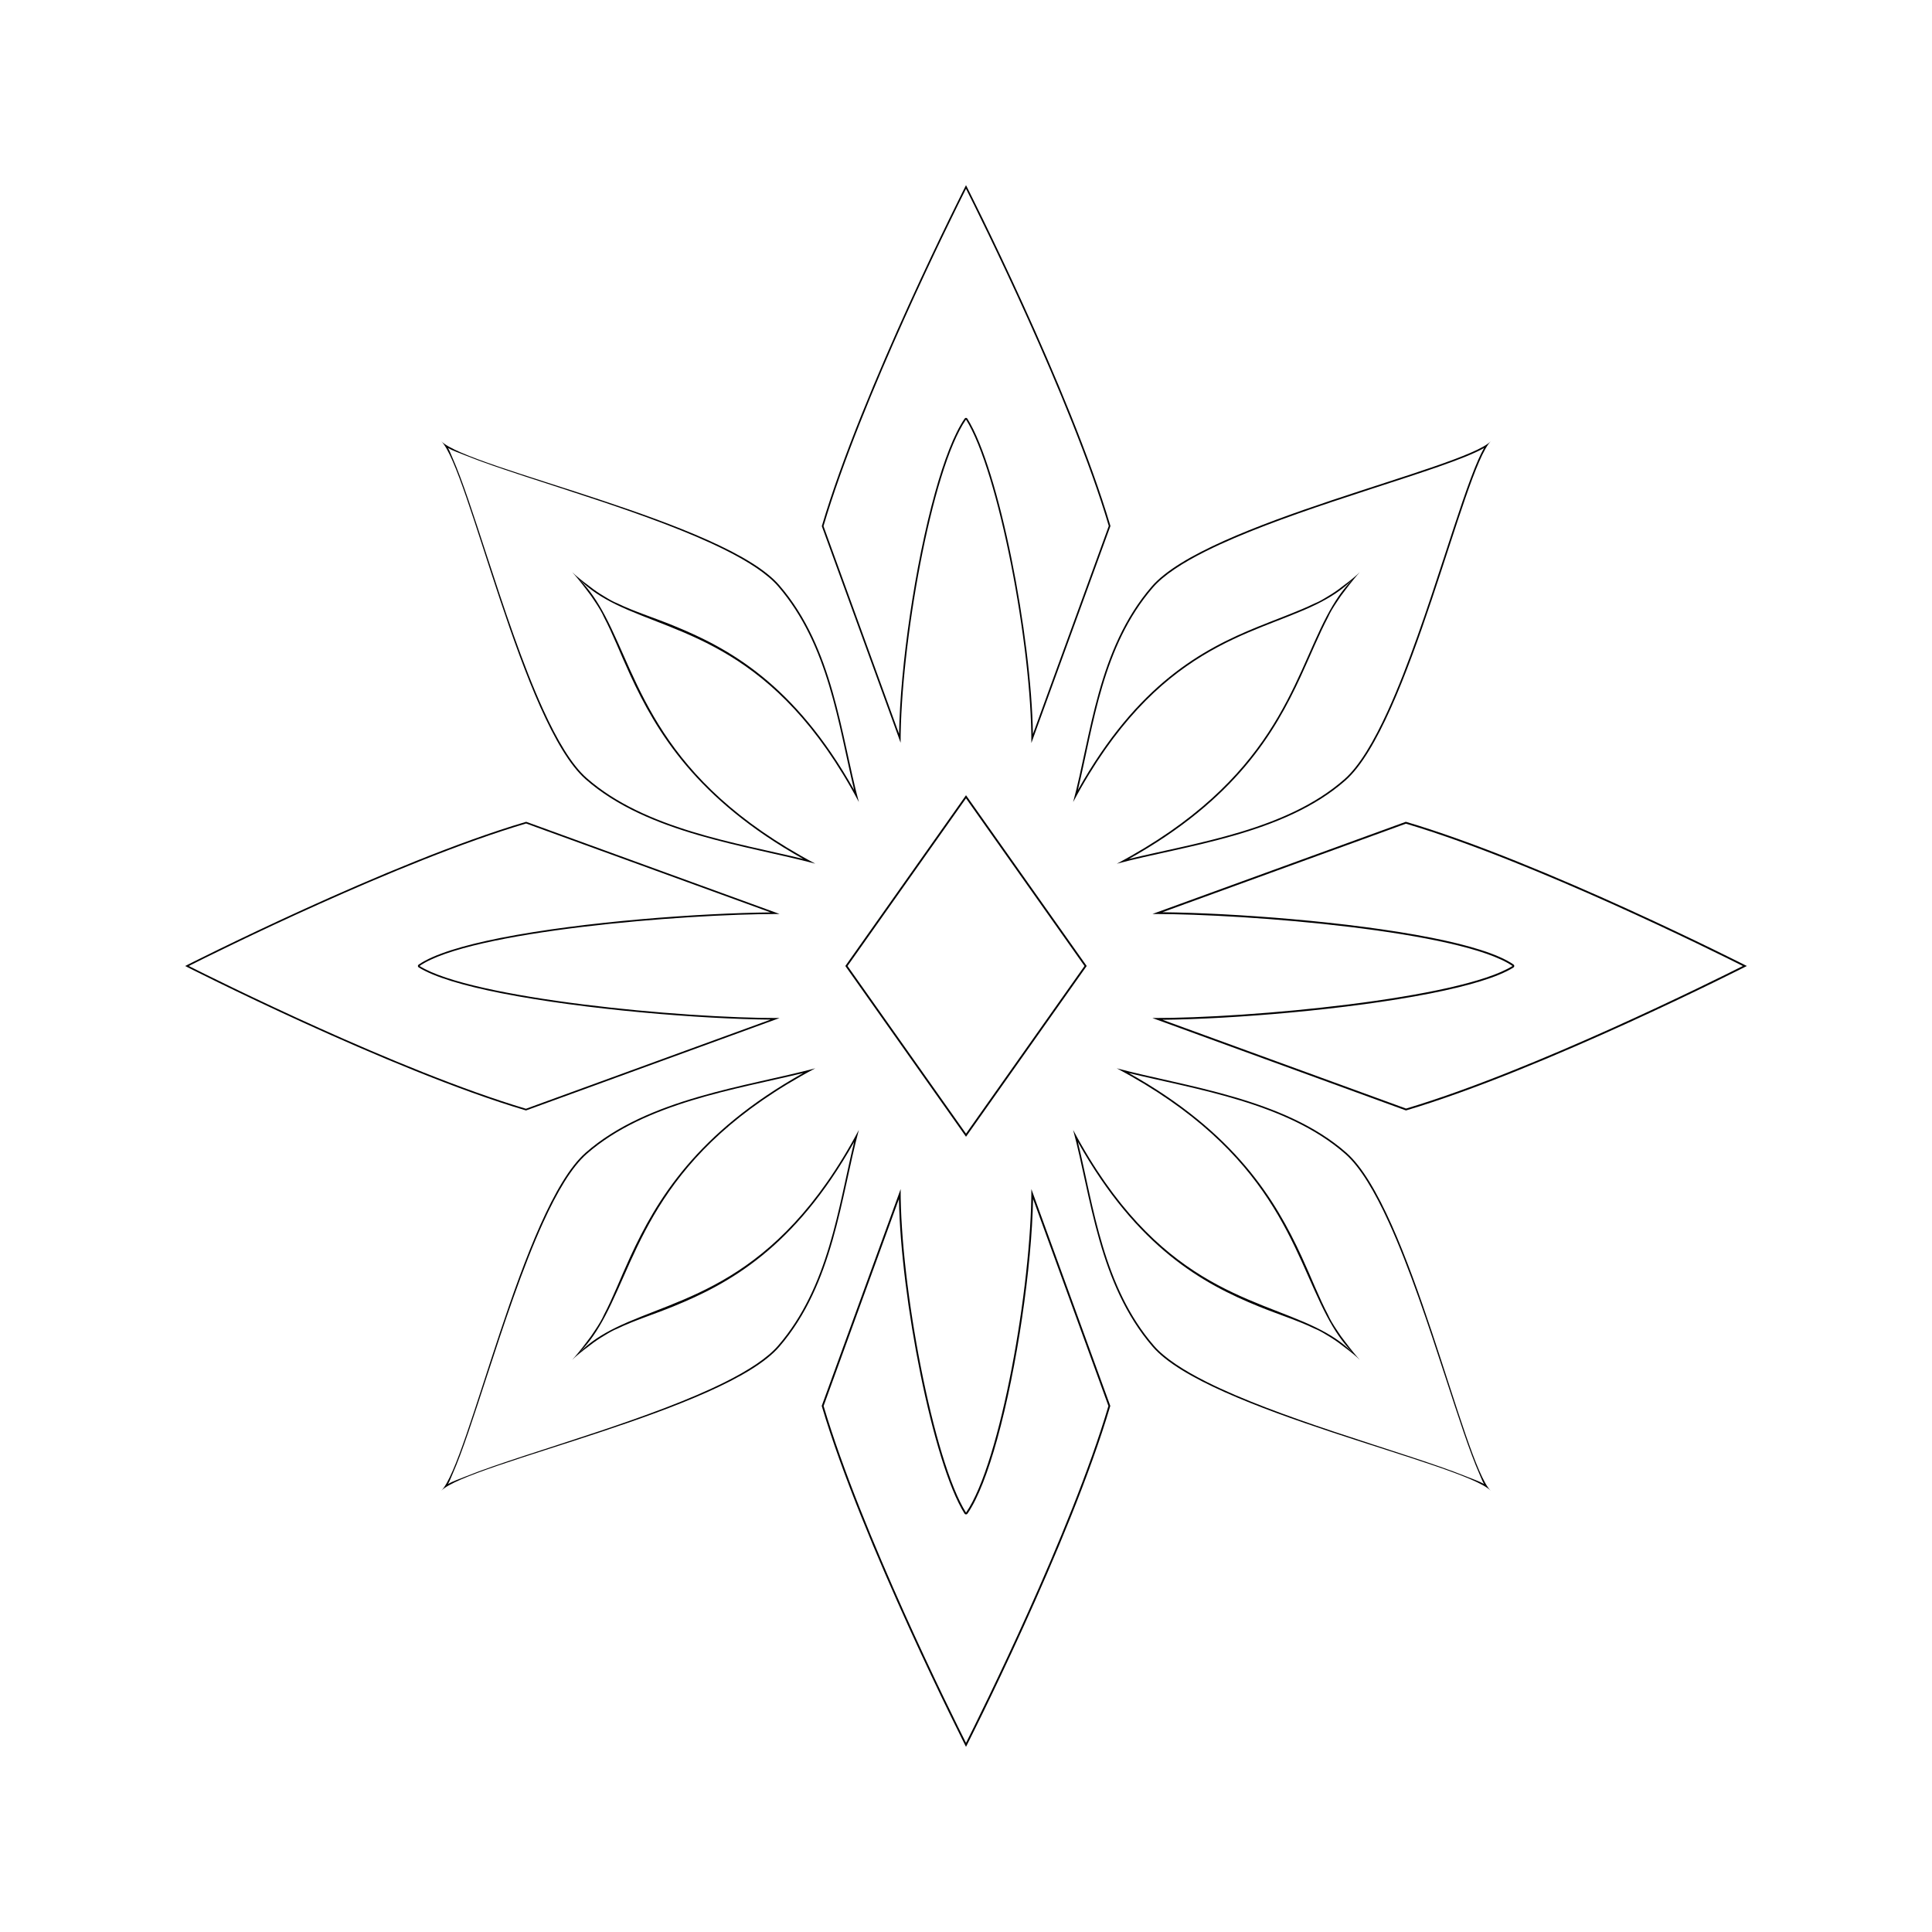
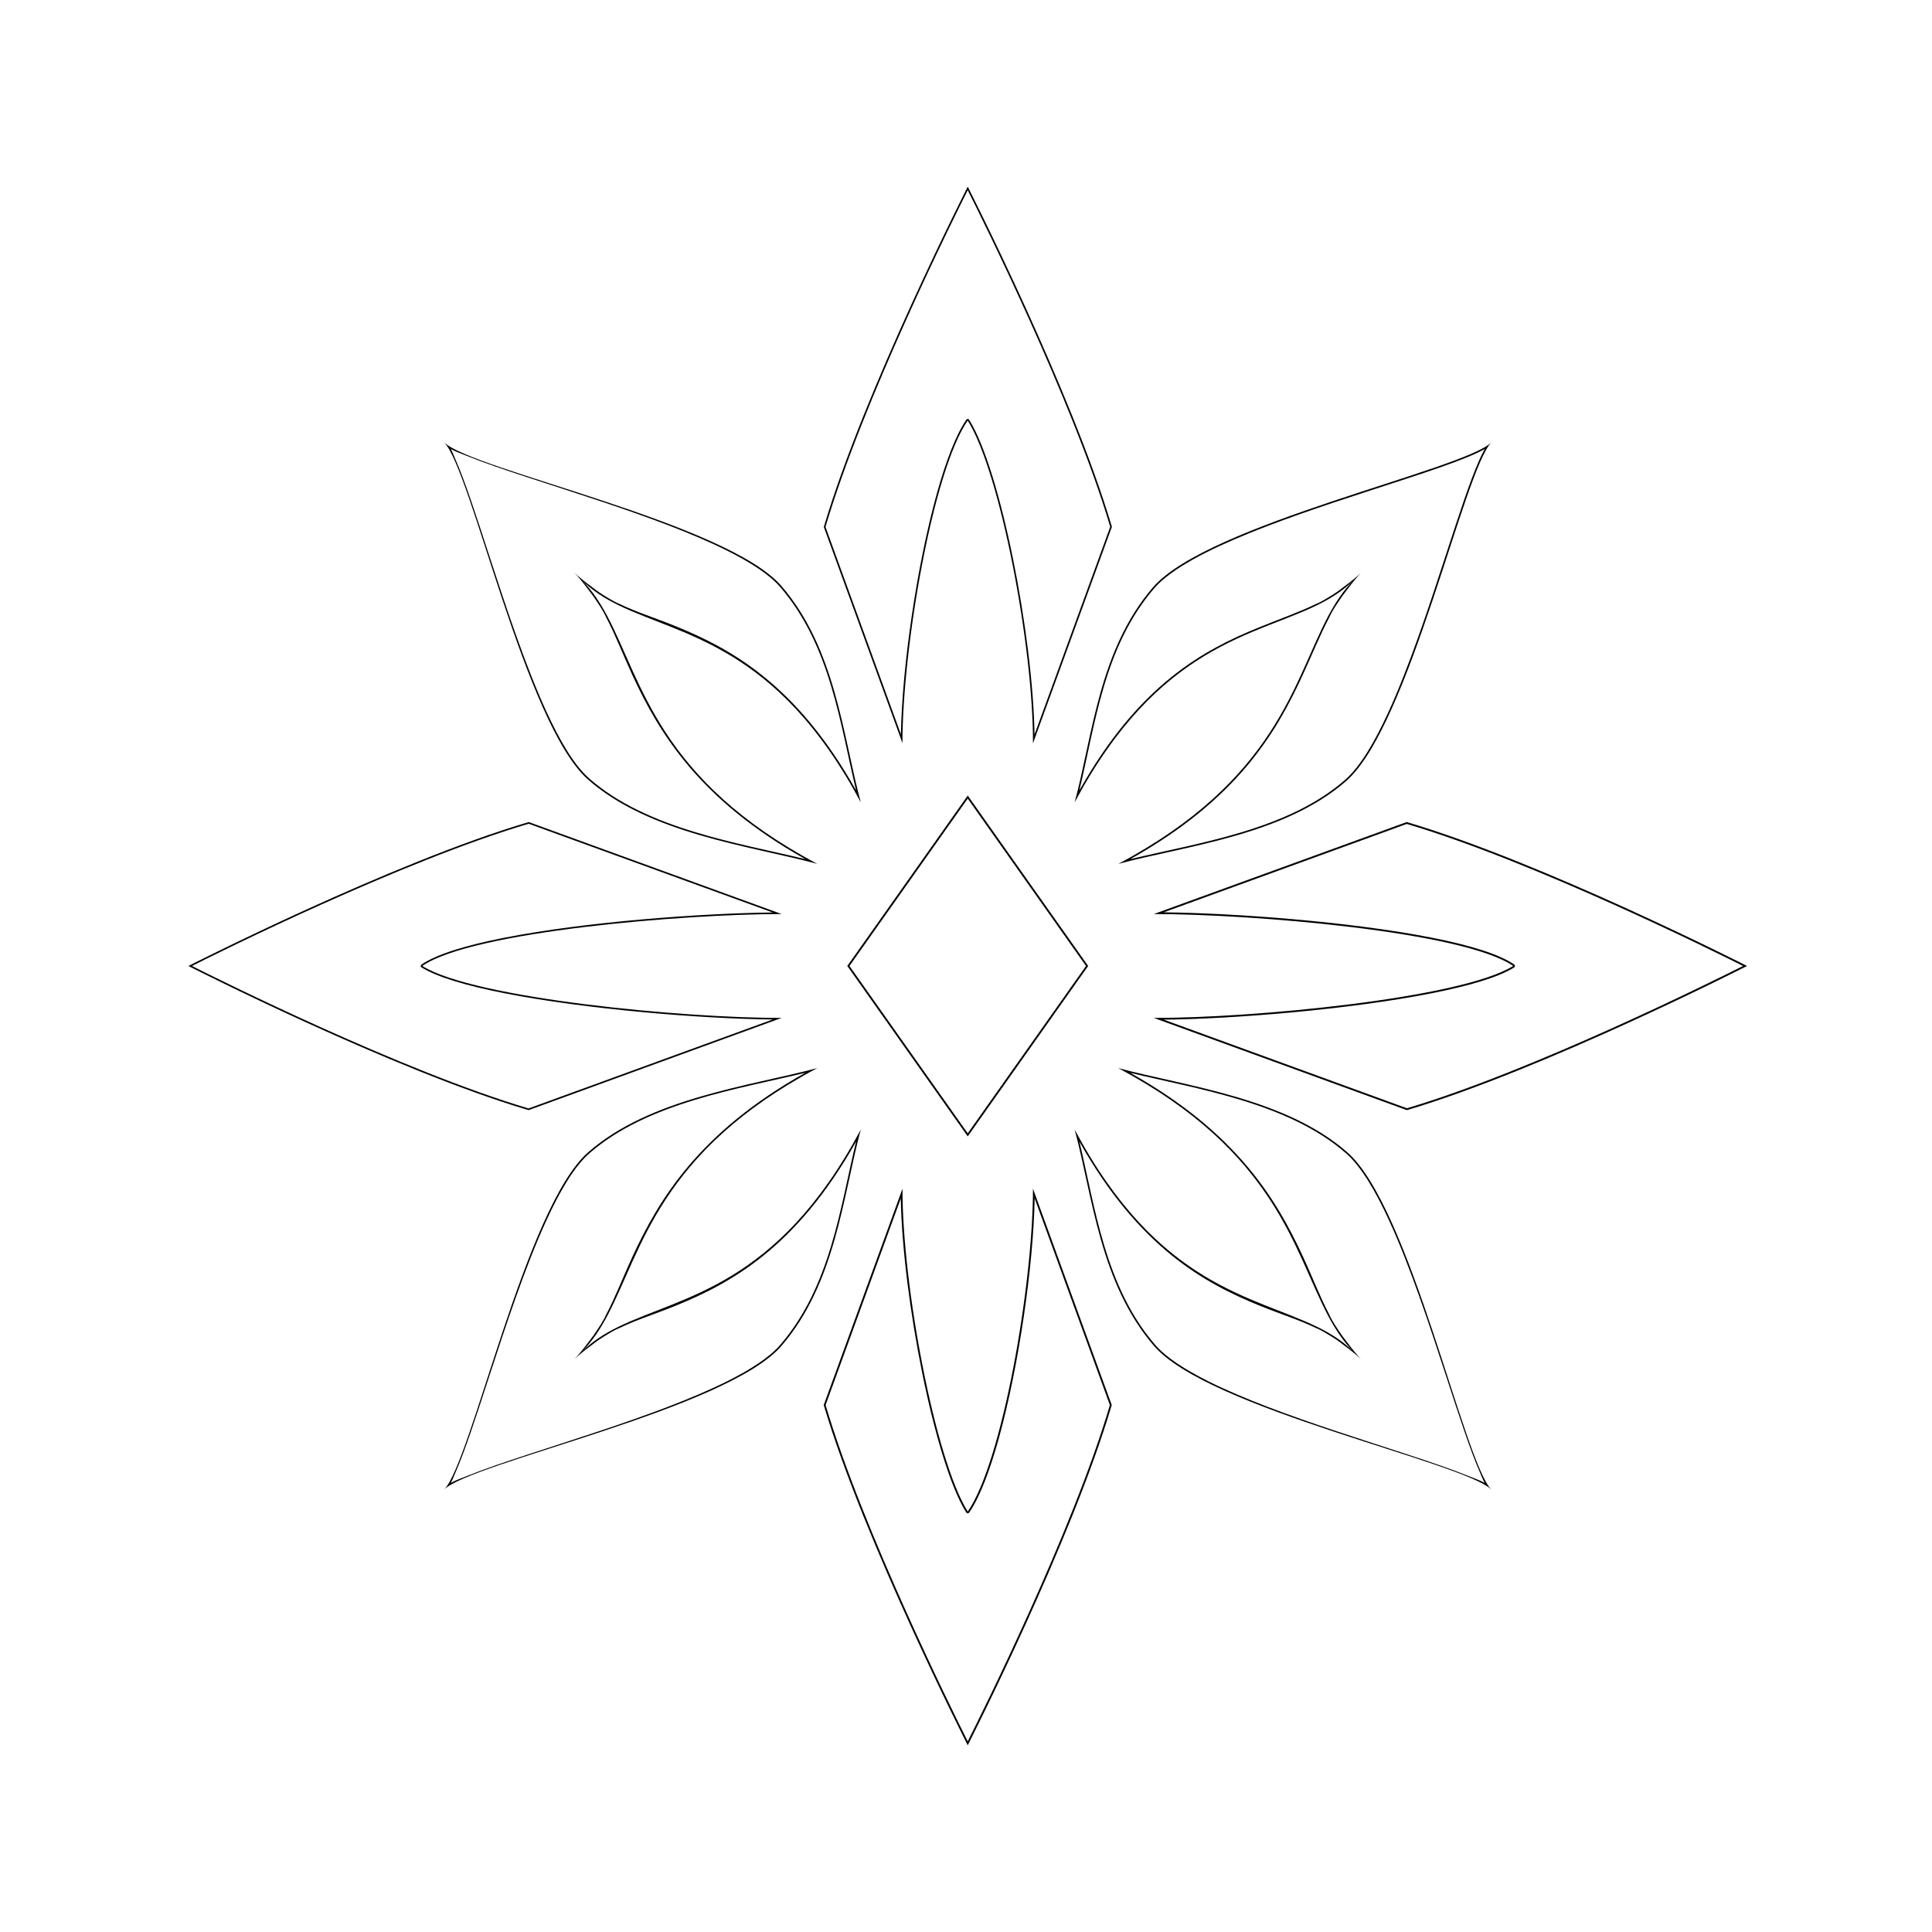
- <svg xmlns="http://www.w3.org/2000/svg" width="384px" height="384px" version="1.1" xml:space="preserve" style="fill-rule:evenodd;clip-rule:evenodd;stroke-linejoin:round;stroke-miterlimit:2;">
-   <rect id="outline_black" x="0" y="-0" width="384" height="384" style="fill:none;" />
-   <g id="_--Black-Outline">
-     <path id="Center" d="M168.016,191.998l23.986,-33.941l23.986,33.941l-23.986,33.941l-23.986,-33.941Zm0.435,0l23.55,33.325l23.55,-33.325l-23.55,-33.325l-23.55,33.325Z" style="fill:#010001;" />
-     <path id="NW" d="M122.446,120.148c12.682,6.188 31.577,7.991 48.257,39.264c-3.599,-13.411 -5.042,-30.597 -15.791,-43.07c-10.887,-12.632 -61.765,-23.195 -67.197,-28.631c5.453,5.469 16.125,56.15 28.692,67.182c12.341,10.834 32.159,13.164 45.639,16.769c-31.45,-16.698 -34.933,-36.319 -41.793,-49.277c-1.442,-2.724 -3.034,-5.154 -5.068,-7.201c2.075,2.087 4.524,3.627 7.262,4.964Zm-2.426,2.475c1.856,3.52 3.273,7.303 5.267,11.611c5.181,11.195 13.14,24.624 34.361,36.488c-13.279,-3.242 -31.464,-5.915 -43.031,-16.069c-2.991,-2.626 -5.878,-7.536 -8.625,-13.549c-4.151,-9.085 -7.966,-20.684 -11.274,-30.817c-2.579,-7.903 -4.851,-14.916 -6.73,-19.165c-0.399,-0.902 -0.573,-1.436 -0.938,-2.077c0.964,0.548 2.033,0.892 3.571,1.515c6.023,2.44 16.065,5.475 26.44,8.95c8.872,2.971 17.99,6.265 25.038,9.787c4.661,2.329 8.414,4.753 10.57,7.255c10.069,11.683 11.954,27.549 15.098,40.485c-11.891,-21.163 -24.98,-28.233 -35.908,-32.689c-4.126,-1.682 -7.781,-2.788 -11.179,-4.437c-0.658,-0.252 -1.525,-0.724 -2.466,-1.308c-1.079,-0.63 -2.102,-1.316 -3.062,-2.084c-0.77,-0.565 -1.495,-1.128 -2.105,-1.63c-0.553,-0.455 -1.011,-0.861 -1.321,-1.173c0.305,0.33 0.705,0.795 1.157,1.346c0.533,0.65 1.138,1.42 1.746,2.232c0.59,0.742 1.141,1.523 1.664,2.34c0.747,1.116 1.381,2.176 1.728,2.989Z" style="fill:#010001;" />
-     <path id="W" d="M36.803,192c0,0 40.534,-20.628 67.776,-28.661l50.371,18.322c-19.13,-0.015 -61.609,3.438 -71.572,10.336c10.301,6.48 52.326,10.412 71.583,10.343l-50.412,18.371c-27.207,-8.056 -67.746,-28.71 -67.746,-28.71Zm0.709,0c4.971,2.504 41.725,20.862 67.027,28.374l48.622,-17.718c-13.801,-0.114 -37.094,-2.007 -53.479,-5.24c-7.379,-1.456 -13.362,-3.191 -16.473,-5.148c-0.091,-0.057 -0.147,-0.156 -0.15,-0.264c-0.002,-0.107 0.049,-0.209 0.138,-0.27c3.012,-2.085 8.968,-3.869 16.358,-5.329c16.393,-3.238 39.863,-4.926 53.602,-5.056l-48.588,-17.673c-25.334,7.49 -62.086,25.818 -67.056,28.324Z" style="fill:#010001;" />
-     <path id="SW" d="M122.446,263.848c12.682,-6.188 31.577,-7.991 48.257,-39.264c-3.599,13.411 -5.042,30.597 -15.791,43.07c-10.887,12.632 -61.765,23.195 -67.197,28.631c5.453,-5.469 16.125,-56.15 28.692,-67.182c12.341,-10.834 32.159,-13.164 45.639,-16.769c-31.45,16.698 -34.933,36.319 -41.793,49.277c-1.442,2.724 -3.034,5.154 -5.068,7.201c2.075,-2.087 4.524,-3.627 7.262,-4.964Zm-2.426,-2.475c1.856,-3.52 3.273,-7.303 5.267,-11.611c5.181,-11.195 13.14,-24.624 34.361,-36.488c-13.279,3.242 -31.464,5.915 -43.031,16.069c-2.991,2.626 -5.878,7.536 -8.625,13.549c-4.151,9.085 -7.966,20.684 -11.274,30.817c-2.579,7.903 -4.851,14.916 -6.73,19.165c-0.399,0.902 -0.573,1.436 -0.938,2.077c0.964,-0.548 2.033,-0.892 3.571,-1.515c6.023,-2.44 16.065,-5.475 26.44,-8.95c8.872,-2.971 17.99,-6.265 25.038,-9.787c4.661,-2.329 8.414,-4.753 10.57,-7.255c10.069,-11.683 11.954,-27.549 15.098,-40.485c-11.891,21.163 -24.98,28.233 -35.908,32.689c-4.126,1.682 -7.781,2.788 -11.179,4.437c-0.658,0.252 -1.525,0.724 -2.466,1.308c-1.079,0.63 -2.102,1.316 -3.062,2.084c-0.77,0.565 -1.495,1.128 -2.105,1.63c-0.553,0.455 -1.011,0.861 -1.321,1.173c0.305,-0.33 0.705,-0.795 1.157,-1.346c0.533,-0.65 1.138,-1.42 1.746,-2.232c0.59,-0.742 1.141,-1.523 1.664,-2.34c0.747,-1.116 1.381,-2.176 1.728,-2.989Z" style="fill:#010001;" />
-     <path id="S" d="M192,347.198c0,0 -20.621,-40.558 -28.677,-67.765l15.687,-43.1c-0.069,19.256 6.513,54.013 12.993,64.313c6.899,-9.963 13.006,-45.183 12.991,-64.313l15.687,43.1c-8.033,27.242 -28.68,67.765 -28.68,67.765Zm0,-0.788c2.625,-5.208 20.846,-41.739 28.306,-66.965l-14.976,-41.146c-0.258,13.464 -3.164,33.481 -7.134,47.774c-1.797,6.467 -3.816,11.766 -5.902,14.777c-0.068,0.098 -0.181,0.156 -0.3,0.153c-0.119,-0.003 -0.23,-0.065 -0.293,-0.166c-6.283,-9.988 -12.676,-42.898 -13.032,-62.527l-14.972,41.136c7.482,25.195 25.681,61.754 28.303,66.966Z" style="fill:#010001;" />
-     <path id="SE" d="M261.553,263.848c-12.682,-6.188 -31.577,-7.991 -48.257,-39.264c3.599,13.411 5.042,30.597 15.791,43.07c10.887,12.632 61.765,23.195 67.197,28.631c-5.453,-5.469 -16.125,-56.15 -28.692,-67.182c-12.341,-10.834 -32.159,-13.164 -45.639,-16.769c31.45,16.698 34.933,36.319 41.793,49.277c1.442,2.724 3.034,5.154 5.068,7.201c-2.075,-2.087 -4.524,-3.627 -7.262,-4.964Zm2.426,-2.475c-1.856,-3.52 -3.273,-7.303 -5.267,-11.611c-5.181,-11.195 -13.14,-24.624 -34.361,-36.488c13.279,3.242 31.464,5.915 43.031,16.069c2.991,2.626 5.878,7.536 8.625,13.549c4.151,9.085 7.966,20.684 11.274,30.817c2.579,7.903 4.851,14.916 6.73,19.165c0.399,0.902 0.573,1.436 0.938,2.077c-0.964,-0.548 -2.033,-0.892 -3.571,-1.515c-6.023,-2.44 -16.065,-5.475 -26.44,-8.95c-8.872,-2.971 -17.99,-6.265 -25.038,-9.787c-4.661,-2.329 -8.414,-4.753 -10.57,-7.255c-10.069,-11.683 -11.954,-27.549 -15.098,-40.485c11.891,21.163 24.98,28.233 35.908,32.689c4.126,1.682 7.781,2.788 11.179,4.437c0.658,0.252 1.525,0.724 2.466,1.308c1.079,0.63 2.102,1.316 3.062,2.084c0.77,0.565 1.495,1.128 2.105,1.63c0.553,0.455 1.011,0.861 1.321,1.173c-0.305,-0.33 -0.705,-0.795 -1.157,-1.346c-0.533,-0.65 -1.138,-1.42 -1.746,-2.232c-0.59,-0.742 -1.141,-1.523 -1.664,-2.34c-0.747,-1.116 -1.381,-2.176 -1.728,-2.989Z" style="fill:#010001;" />
-     <path id="E" d="M347.197,192c0,0 -40.539,20.654 -67.746,28.71l-50.412,-18.371c19.256,0.069 61.282,-3.863 71.583,-10.343c-9.963,-6.899 -52.441,-10.351 -71.572,-10.336l50.371,-18.322c27.242,8.033 67.776,28.661 67.776,28.661Zm-0.788,-0c-5.208,-2.624 -41.749,-20.826 -66.976,-28.287l-48.393,17.602c13.767,0.144 37.096,1.832 53.413,5.055c7.395,1.461 13.357,3.247 16.371,5.334c0.098,0.068 0.156,0.181 0.153,0.3c-0.003,0.119 -0.065,0.23 -0.166,0.293c-3.114,1.959 -9.101,3.696 -16.485,5.153c-16.31,3.218 -39.463,5.108 -53.29,5.238l48.427,17.647c25.195,-7.482 61.738,-25.713 66.946,-28.336Z" style="fill:#010001;" />
-     <path id="NE" d="M261.548,120.165c-12.682,6.188 -31.573,7.984 -48.253,39.257c3.599,-13.411 4.849,-30.361 15.599,-42.834c10.887,-12.632 61.975,-23.44 67.407,-28.876c-5.453,5.469 -16.335,56.395 -28.902,67.427c-12.341,10.834 -31.949,12.927 -45.429,16.533c31.45,-16.698 34.912,-36.311 41.772,-49.27c1.442,-2.724 3.034,-5.154 5.068,-7.201c-2.075,2.087 -4.524,3.627 -7.262,4.964Zm2.426,2.475c-1.856,3.52 -3.462,7.532 -5.456,11.84c-5.181,11.195 -12.931,24.388 -34.152,36.251c13.279,-3.242 31.255,-5.678 42.821,-15.832c2.991,-2.626 5.878,-7.536 8.625,-13.549c4.151,-9.085 7.966,-20.684 11.274,-30.817c2.579,-7.903 4.851,-14.916 6.73,-19.165c0.399,-0.902 0.782,-1.681 1.148,-2.321c-0.964,0.548 -2.243,1.136 -3.781,1.759c-6.023,2.44 -16.065,5.475 -26.44,8.95c-8.872,2.971 -17.99,6.265 -25.038,9.787c-4.661,2.329 -8.414,4.753 -10.57,7.255c-10.069,11.683 -11.762,27.313 -14.905,40.249c11.891,-21.163 24.787,-27.997 35.716,-32.453c4.126,-1.682 7.97,-3.018 11.369,-4.666c0.658,-0.252 1.525,-0.724 2.466,-1.308c1.079,-0.63 2.102,-1.316 3.062,-2.084c0.77,-0.565 1.495,-1.128 2.105,-1.63c0.553,-0.455 1.011,-0.861 1.321,-1.173c-0.305,0.33 -0.705,0.795 -1.157,1.346c-0.533,0.65 -1.138,1.42 -1.746,2.232c-0.59,0.742 -1.141,1.523 -1.664,2.34c-0.747,1.116 -1.381,2.176 -1.728,2.989Z" style="fill:#010001;" />
-     <path id="N" d="M192,36.802c0,0 20.656,40.539 28.712,67.746l-15.718,43.133c0.069,-19.256 -6.515,-54.003 -12.995,-64.304c-6.899,9.963 -13.012,45.125 -12.997,64.255l-15.66,-43.055c8.033,-27.242 28.66,-67.776 28.66,-67.776Zm-0,0.709c-2.506,4.97 -20.833,41.723 -28.323,67.057l15.019,41.291c0.234,-13.46 3.151,-33.568 7.141,-47.91c1.796,-6.455 3.814,-11.745 5.898,-14.754c0.061,-0.088 0.163,-0.14 0.27,-0.138c0.107,0.002 0.207,0.059 0.264,0.15c6.302,10.018 12.716,43.095 13.033,62.693l15.073,-41.363c-7.512,-25.301 -25.871,-62.056 -28.375,-67.027Z" style="fill:#010001;" />
+ <svg xmlns="http://www.w3.org/2000/svg" width="100%" height="100%" viewBox="0 0 513 513" version="1.1" xml:space="preserve" style="fill-rule:evenodd;clip-rule:evenodd;stroke-linejoin:round;stroke-miterlimit:2;">
+   <g transform="matrix(1,0,0,1,-631,-91)">
+     <g id="outline_black" transform="matrix(0.917475,0,0,0.917475,631.9571,-1457.83)">
+       <rect x="0" y="1688.681" width="558.053" height="558.053" style="fill:none;" />
+       <g id="_--Black-Outline" transform="matrix(0.186018,0,0,0.186018,-558.0508,1688.678)">
+         <g id="Center" transform="matrix(1,0,0,1,-0.012831,0)">
+           <path d="M4312.626,1500L4500.013,1234.835L4687.4,1500L4500.013,1765.165L4312.626,1500ZM4316.027,1500L4500.013,1760.352L4683.999,1500L4500.013,1239.648L4316.027,1500Z" style="fill:rgb(1,0,1);" />
+         </g>
+         <g id="NW" transform="matrix(-1,0,0,1,5998.45,-1.922173)">
+           <path d="M2041.853,940.597C1942.772,988.941 1795.159,1003.026 1664.847,1247.35C1692.962,1142.578 1704.234,1008.312 1788.217,910.867C1873.269,812.182 2270.758,729.653 2313.197,687.185C2270.592,729.908 2187.218,1125.857 2089.037,1212.046C1992.624,1296.684 1837.798,1314.887 1732.483,1343.057C1978.186,1212.606 2005.394,1059.317 2058.99,958.077C2070.256,936.796 2082.696,917.811 2098.586,901.819C2082.378,918.12 2063.246,930.158 2041.853,940.597ZM2060.806,959.93C2046.308,987.433 2035.233,1016.984 2019.655,1050.643C1979.176,1138.103 1916.996,1243.021 1751.207,1335.704C1854.947,1310.374 1997.023,1289.495 2087.388,1210.167C2110.757,1189.652 2133.31,1151.293 2154.774,1104.312C2187.202,1033.332 2217.011,942.719 2242.849,863.555C2263,801.816 2280.746,747.023 2295.431,713.831C2298.548,706.786 2299.904,702.611 2302.761,697.607C2295.23,701.886 2286.877,704.573 2274.865,709.439C2227.808,728.505 2149.361,752.211 2068.301,779.359C1998.985,802.573 1927.753,828.306 1872.689,855.823C1836.276,874.021 1806.956,892.954 1790.111,912.499C1711.444,1003.775 1696.719,1127.726 1672.158,1228.786C1765.054,1063.453 1867.314,1008.215 1952.692,973.405C1984.924,960.263 2013.483,951.621 2040.032,938.739C2045.172,936.77 2051.945,933.08 2059.3,928.52C2067.733,923.597 2075.723,918.238 2083.218,912.239C2089.231,907.825 2094.9,903.43 2099.667,899.507C2103.987,895.952 2107.566,892.784 2109.986,890.344C2107.603,892.924 2104.48,896.553 2100.949,900.859C2096.788,905.934 2092.06,911.949 2087.309,918.299C2082.7,924.098 2078.393,930.199 2074.306,936.577C2068.467,945.293 2063.518,953.578 2060.806,959.93Z" style="fill:rgb(1,0,1);" />
+         </g>
+         <g id="W" transform="matrix(-2.5,0,0,2.5,5682.47,250.0207)">
+           <path d="M957.985,499.999C957.985,499.999 831.316,435.536 746.185,410.434L588.775,467.689C648.557,467.642 781.302,478.431 812.436,499.989C780.247,520.24 648.917,532.526 588.74,532.311L746.279,589.719C831.3,564.544 957.985,499.999 957.985,499.999ZM955.769,499.999C940.236,507.826 825.378,565.193 746.311,588.667L594.367,533.297C637.494,532.939 710.286,527.026 761.489,516.923C784.549,512.373 803.246,506.952 812.969,500.836C813.253,500.657 813.429,500.347 813.436,500.011C813.443,499.676 813.282,499.358 813.006,499.167C803.594,492.65 784.979,487.077 761.888,482.515C710.661,472.395 637.315,467.121 594.38,466.714L746.218,411.486C825.386,434.893 940.238,492.169 955.769,499.999Z" style="fill:rgb(1,0,1);" />
+         </g>
+         <g id="SW" transform="matrix(-1,0,0,-1,5998.45,3001.93)">
+           <path d="M2041.853,940.597C1942.772,988.941 1795.159,1003.026 1664.847,1247.35C1692.962,1142.578 1704.234,1008.312 1788.217,910.867C1873.269,812.182 2270.758,729.653 2313.197,687.185C2270.592,729.908 2187.218,1125.857 2089.037,1212.046C1992.624,1296.684 1837.798,1314.887 1732.483,1343.057C1978.186,1212.606 2005.394,1059.317 2058.99,958.077C2070.256,936.796 2082.696,917.811 2098.586,901.819C2082.378,918.12 2063.246,930.158 2041.853,940.597ZM2060.806,959.93C2046.308,987.433 2035.233,1016.984 2019.655,1050.643C1979.176,1138.103 1916.996,1243.021 1751.207,1335.704C1854.947,1310.374 1997.023,1289.495 2087.388,1210.167C2110.757,1189.652 2133.31,1151.293 2154.774,1104.312C2187.202,1033.332 2217.011,942.719 2242.849,863.555C2263,801.816 2280.746,747.023 2295.431,713.831C2298.548,706.786 2299.904,702.611 2302.761,697.607C2295.23,701.886 2286.877,704.573 2274.865,709.439C2227.808,728.505 2149.361,752.211 2068.301,779.359C1998.985,802.573 1927.753,828.306 1872.689,855.823C1836.276,874.021 1806.956,892.954 1790.111,912.499C1711.444,1003.775 1696.719,1127.726 1672.158,1228.786C1765.054,1063.453 1867.314,1008.215 1952.692,973.405C1984.924,960.263 2013.483,951.621 2040.032,938.739C2045.172,936.77 2051.945,933.08 2059.3,928.52C2067.733,923.597 2075.723,918.238 2083.218,912.239C2089.231,907.825 2094.9,903.43 2099.667,899.507C2103.987,895.952 2107.566,892.784 2109.986,890.344C2107.603,892.924 2104.48,896.553 2100.949,900.859C2096.788,905.934 2092.06,911.949 2087.309,918.299C2082.7,924.098 2078.393,930.199 2074.306,936.577C2068.467,945.293 2063.518,953.578 2060.806,959.93Z" style="fill:rgb(1,0,1);" />
+         </g>
+         <g id="S" transform="matrix(-0,2.5,-2.5,-0,5749.983,317.5247)">
+           <path d="M957.99,499.998C957.99,499.998 831.245,564.439 746.224,589.615L611.537,540.593C671.714,540.809 780.327,520.242 812.516,499.991C781.382,478.433 671.319,459.347 611.537,459.394L746.224,410.372C831.354,435.475 957.99,499.998 957.99,499.998ZM955.527,499.998C939.252,491.796 825.092,434.855 746.26,411.541L617.679,458.341C659.753,459.148 722.306,468.227 766.971,480.636C787.18,486.25 803.739,492.562 813.149,499.078C813.456,499.29 813.635,499.643 813.627,500.016C813.619,500.389 813.424,500.733 813.108,500.932C781.895,520.568 679.05,540.546 617.71,541.657L746.26,588.445C824.993,565.063 939.242,508.191 955.527,499.998Z" style="fill:rgb(1,0,1);" />
+         </g>
+         <g id="SE" transform="matrix(1,0,0,-1,3001.517,3001.93)">
+           <path d="M2041.853,940.597C1942.772,988.941 1795.159,1003.026 1664.847,1247.35C1692.962,1142.578 1704.234,1008.312 1788.217,910.867C1873.269,812.182 2270.758,729.653 2313.197,687.185C2270.592,729.908 2187.218,1125.857 2089.037,1212.046C1992.624,1296.684 1837.798,1314.887 1732.483,1343.057C1978.186,1212.606 2005.394,1059.317 2058.99,958.077C2070.256,936.796 2082.696,917.811 2098.586,901.819C2082.378,918.12 2063.246,930.158 2041.853,940.597ZM2060.806,959.93C2046.308,987.433 2035.233,1016.984 2019.655,1050.643C1979.176,1138.103 1916.996,1243.021 1751.207,1335.704C1854.947,1310.374 1997.023,1289.495 2087.388,1210.167C2110.757,1189.652 2133.31,1151.293 2154.774,1104.312C2187.202,1033.332 2217.011,942.719 2242.849,863.555C2263,801.816 2280.746,747.023 2295.431,713.831C2298.548,706.786 2299.904,702.611 2302.761,697.607C2295.23,701.886 2286.877,704.573 2274.865,709.439C2227.808,728.505 2149.361,752.211 2068.301,779.359C1998.985,802.573 1927.753,828.306 1872.689,855.823C1836.276,874.021 1806.956,892.954 1790.111,912.499C1711.444,1003.775 1696.719,1127.726 1672.158,1228.786C1765.054,1063.453 1867.314,1008.215 1952.692,973.405C1984.924,960.263 2013.483,951.621 2040.032,938.739C2045.172,936.77 2051.945,933.08 2059.3,928.52C2067.733,923.597 2075.723,918.238 2083.218,912.239C2089.231,907.825 2094.9,903.43 2099.667,899.507C2103.987,895.952 2107.566,892.784 2109.986,890.344C2107.603,892.924 2104.48,896.553 2100.949,900.859C2096.788,905.934 2092.06,911.949 2087.309,918.299C2082.7,924.098 2078.393,930.199 2074.306,936.577C2068.467,945.293 2063.518,953.578 2060.806,959.93Z" style="fill:rgb(1,0,1);" />
+         </g>
+         <g id="E" transform="matrix(2.5,0,-0,2.5,3317.504,250.0207)">
+           <path d="M957.985,499.999C957.985,499.999 831.3,564.544 746.279,589.719L588.74,532.311C648.917,532.526 780.247,520.24 812.436,499.989C781.302,478.431 648.557,467.642 588.775,467.689L746.185,410.434C831.316,435.536 957.985,499.999 957.985,499.999ZM955.522,499.999C939.248,491.799 825.055,434.918 746.221,411.603L594.995,466.609C638.016,467.06 710.919,472.333 761.909,482.406C785.02,486.972 803.65,492.554 813.069,499.076C813.376,499.288 813.555,499.641 813.547,500.014C813.539,500.387 813.344,500.731 813.028,500.93C803.298,507.051 784.588,512.479 761.511,517.032C710.543,527.088 638.188,532.994 594.98,533.402L746.315,588.55C825.048,565.168 939.246,508.196 955.522,499.999Z" style="fill:rgb(1,0,1);" />
+         </g>
+         <g id="NE" transform="matrix(1,0,0,1,3000,0)">
+           <path d="M2043.33,938.806C1944.25,987.15 1796.663,1001.18 1666.351,1245.504C1694.466,1140.733 1704.234,1008.312 1788.217,910.867C1873.269,812.182 2272.398,727.74 2314.836,685.272C2272.232,727.995 2187.218,1125.857 2089.037,1212.046C1992.624,1296.684 1839.437,1313.038 1734.122,1341.208C1979.824,1210.756 2006.871,1057.526 2060.467,956.287C2071.734,935.005 2084.173,916.02 2100.064,900.028C2083.855,916.329 2064.724,928.367 2043.33,938.806ZM2062.283,958.139C2047.786,985.642 2035.233,1016.984 2019.655,1050.643C1979.176,1138.103 1918.634,1241.172 1752.845,1333.855C1856.585,1308.525 1997.023,1289.495 2087.388,1210.167C2110.757,1189.652 2133.31,1151.293 2154.774,1104.312C2187.202,1033.332 2217.011,942.719 2242.849,863.555C2263,801.816 2280.746,747.023 2295.431,713.831C2298.548,706.786 2301.544,700.698 2304.401,695.694C2296.869,699.973 2286.877,704.573 2274.865,709.439C2227.808,728.505 2149.361,752.211 2068.301,779.359C1998.985,802.573 1927.753,828.306 1872.689,855.823C1836.276,874.021 1806.956,892.954 1790.111,912.499C1711.444,1003.775 1698.223,1125.881 1673.662,1226.941C1766.558,1061.608 1867.314,1008.215 1952.692,973.405C1984.924,960.263 2014.96,949.83 2041.509,936.948C2046.65,934.979 2053.423,931.289 2060.778,926.729C2069.211,921.806 2077.201,916.447 2084.696,910.448C2090.709,906.034 2096.378,901.639 2101.144,897.716C2105.465,894.161 2109.043,890.993 2111.463,888.553C2109.08,891.133 2105.957,894.762 2102.427,899.068C2098.266,904.143 2093.538,910.158 2088.787,916.508C2084.178,922.307 2079.871,928.408 2075.784,934.786C2069.944,943.502 2064.996,951.787 2062.283,958.139Z" style="fill:rgb(1,0,1);" />
+         </g>
+         <g id="N" transform="matrix(0,-2.5,2.5,0,3250,2682.5)">
+           <path d="M957.985,499.995C957.985,499.995 831.3,564.544 746.279,589.719L611.487,540.6C671.664,540.815 780.247,520.24 812.436,499.989C781.302,478.431 671.42,459.326 611.639,459.373L746.185,410.434C831.316,435.536 957.985,499.995 957.985,499.995ZM955.769,499.995C940.238,492.164 825.386,434.893 746.218,411.486L617.183,458.42C659.246,459.153 722.085,468.266 766.901,480.737C787.071,486.349 803.602,492.656 813.006,499.167C813.282,499.358 813.443,499.676 813.436,500.011C813.429,500.347 813.253,500.657 812.969,500.836C781.662,520.531 678.298,540.574 617.052,541.563L746.311,588.667C825.378,565.193 940.236,507.821 955.769,499.995Z" style="fill:rgb(1,0,1);" />
+         </g>
+       </g>
+     </g>
  </g>
</svg>
